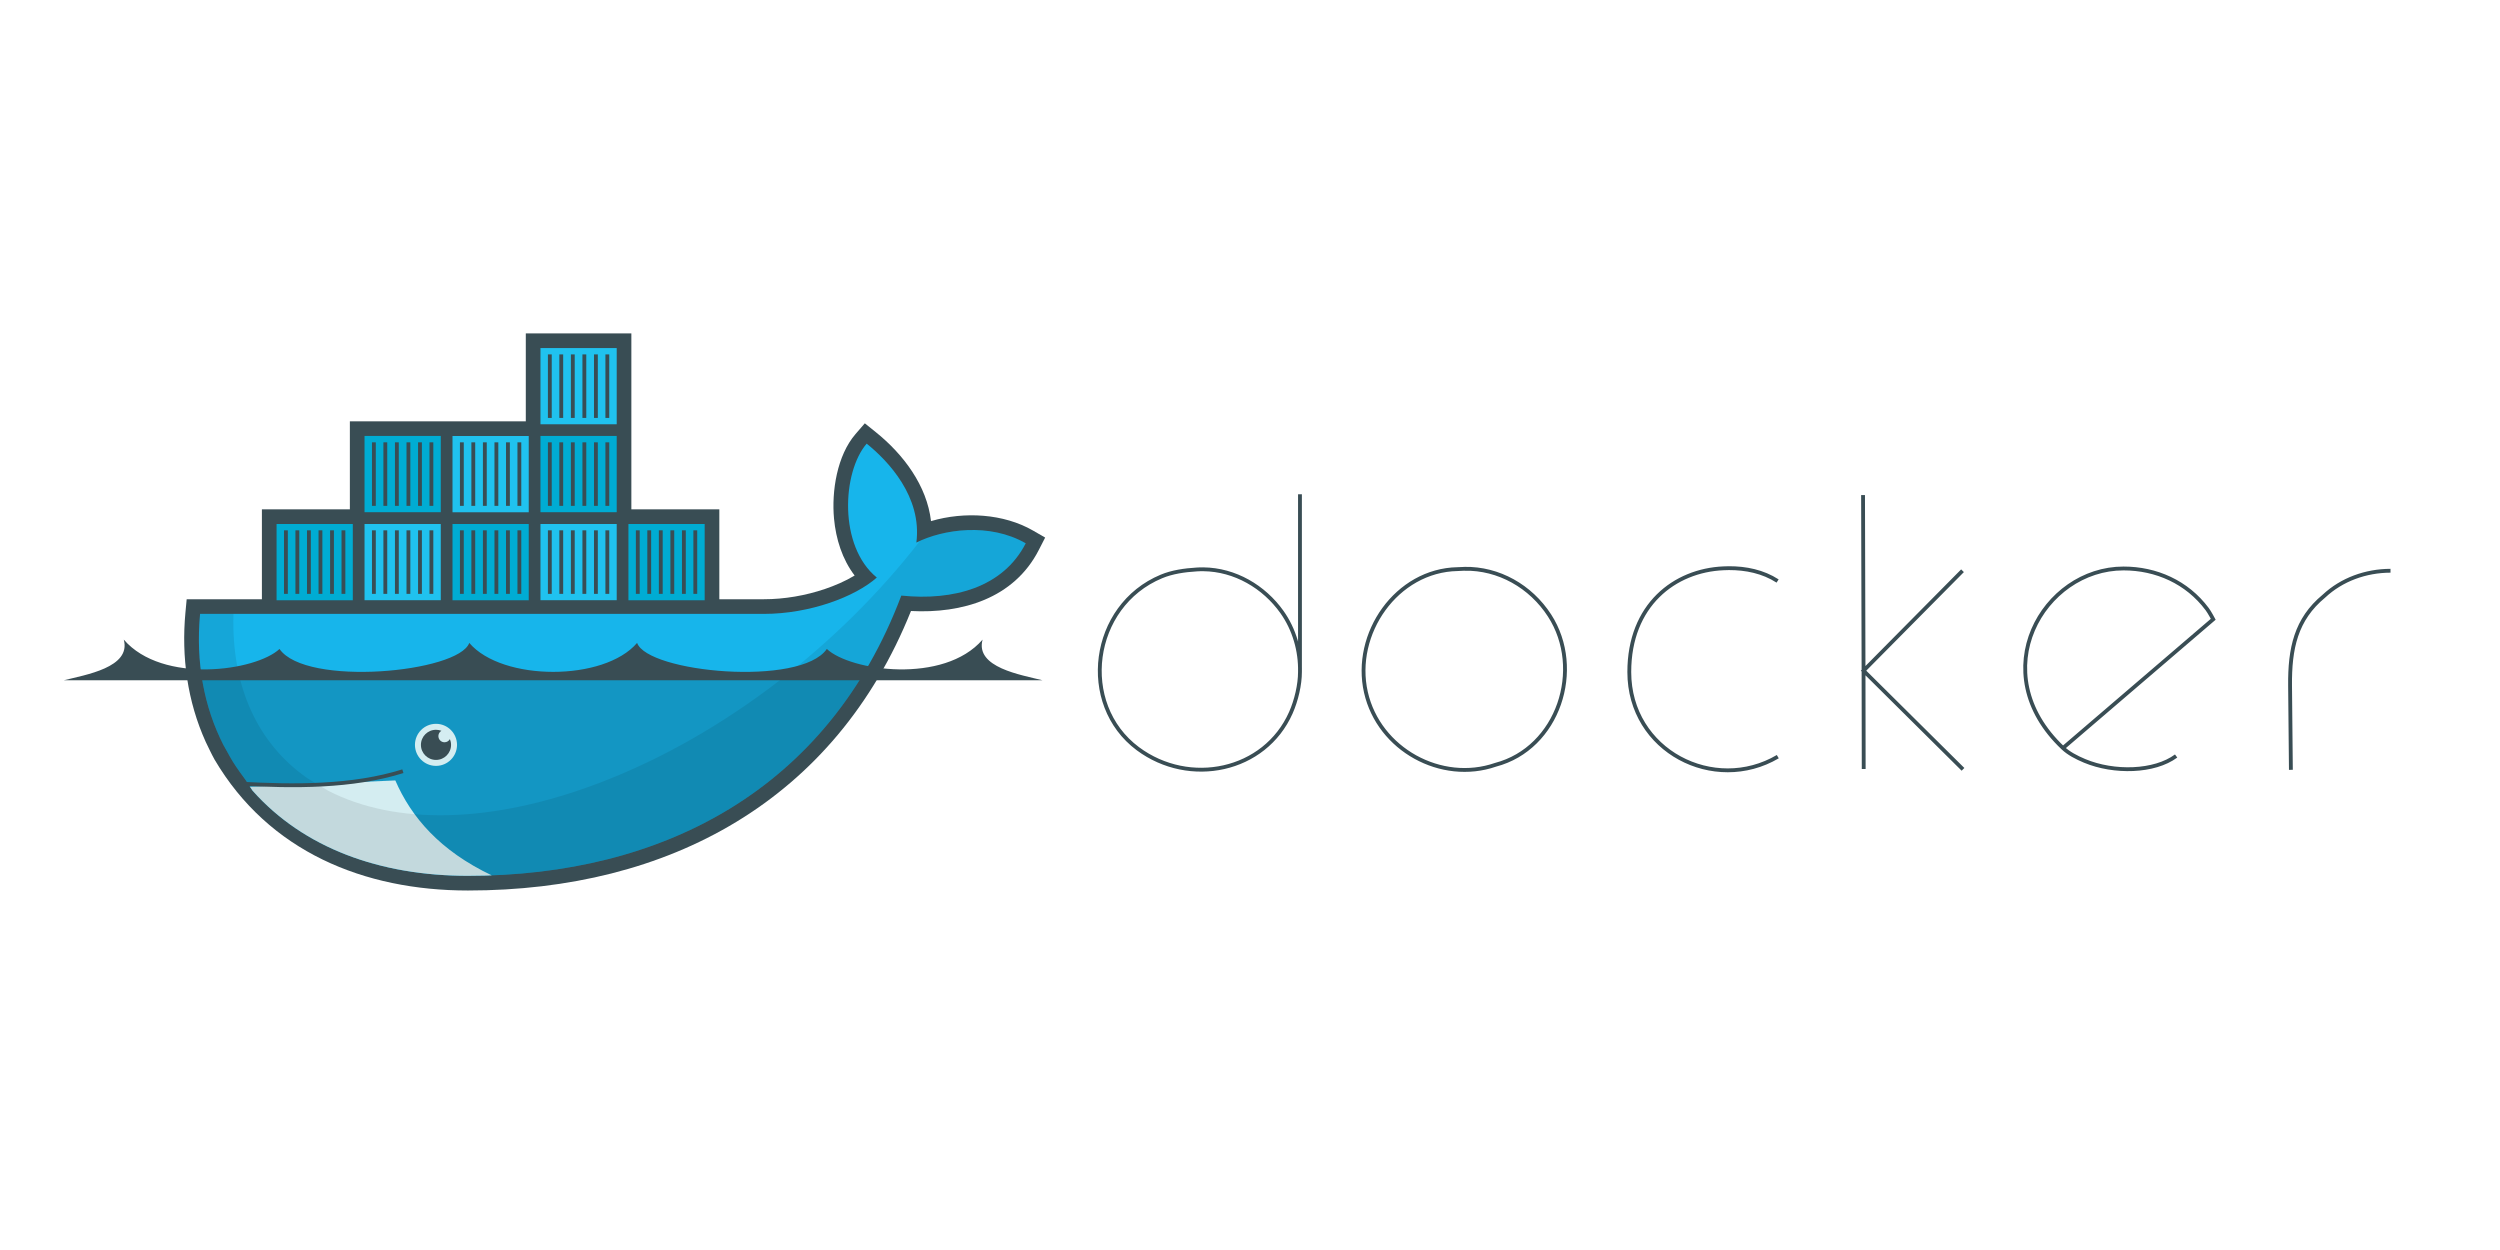
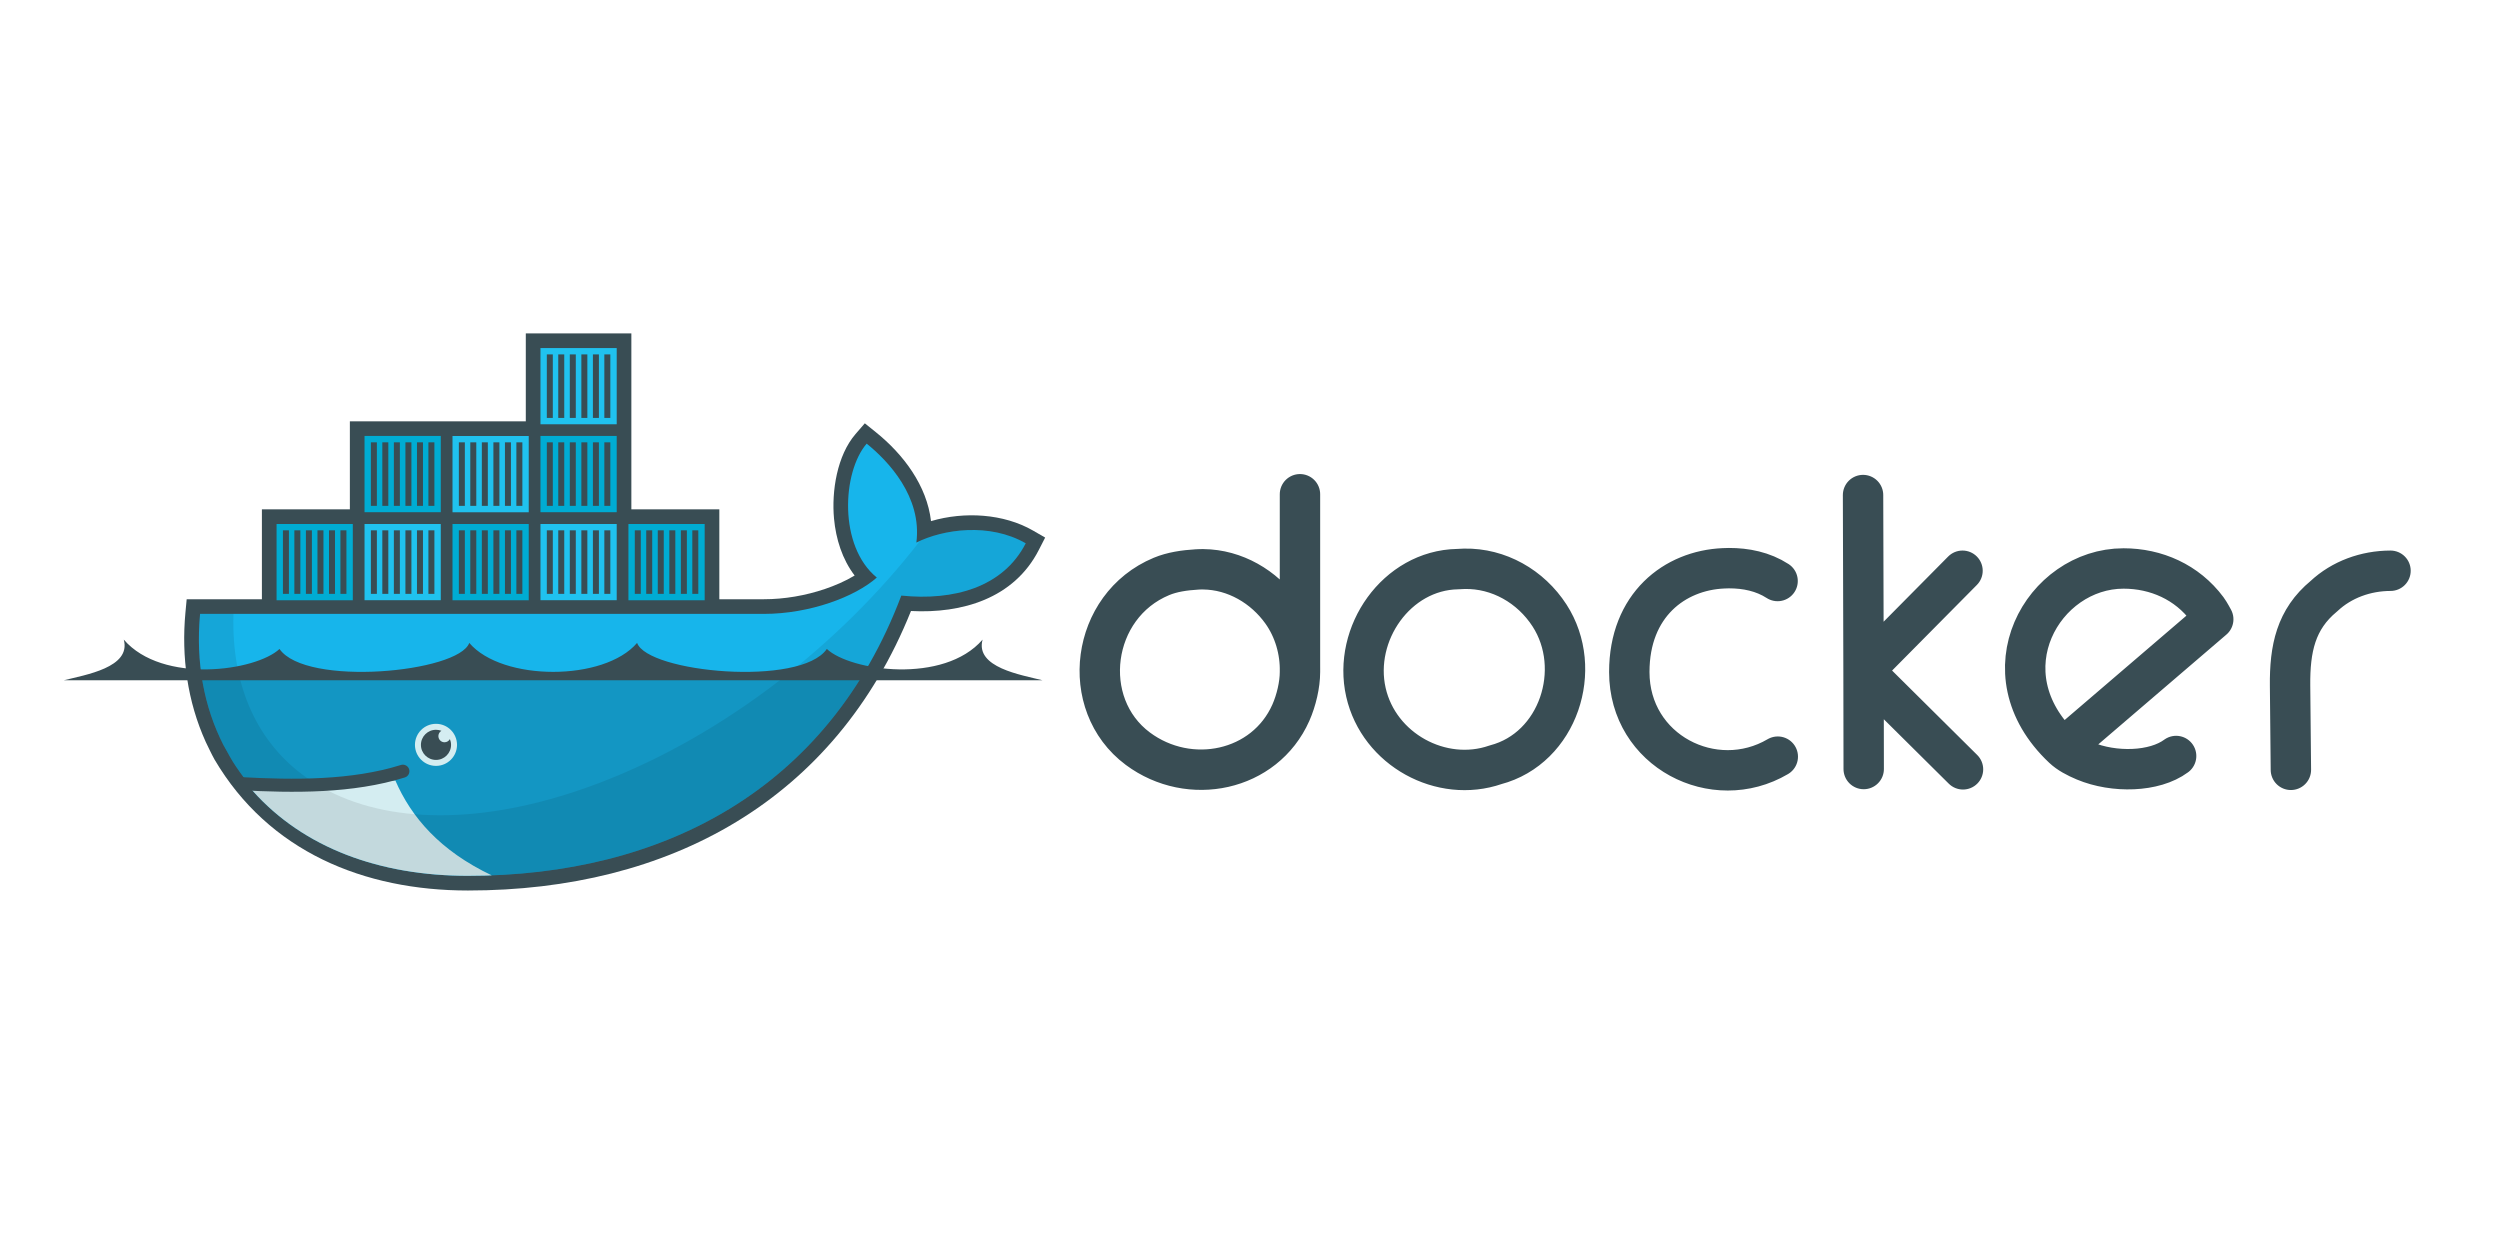
<svg xmlns="http://www.w3.org/2000/svg" xmlns:xlink="http://www.w3.org/1999/xlink" width="120" height="60">
  <defs>
    <clipPath id="A">
      <path d="M76 2v46H54v23H35.58l-.206 2c-1.15 12.53 1.036 24.088 6.063 33.97l1.688 3.03c1 1.817 2.2 3.523 3.438 5.188s1.686 2.583 2.47 3.688C62.32 133.8 82.13 141 105 141c50.648 0 93.633-22.438 112.656-72.844C231.153 69.54 244.1 66.08 250 54.563c-9.4-5.424-21.478-3.685-28.437-.187L240 2l-72 46h-23V2z" />
    </clipPath>
  </defs>
  <g transform="matrix(.184659 0 0 .184659 3.070472 31.69813)">
-     <path d="M467.82 28.24l-.042-25.558-.127-45.657M493.505-23.3L467.778 2.68l25.854 25.642m-172.347-25.3c.124-5.48-1.47-11.08-4.697-15.614-4.65-6.53-12.18-11-20.438-11.086-.55 0-1.096 0-1.65.042-3.265.202-6.427.655-9.225 1.82-18.4 7.656-21.66 33.208-6.136 44.77 13.445 10 33.002 5.924 39.775-9.35 1.43-3.228 2.37-7.297 2.37-10.58v-46.207M445.436-20.63c-3.8-2.462-8.255-3.35-12.652-3.343-.477 0-.967.024-1.396.042-12.713.547-24.5 9.53-24.5 26.954 0 20.6 22.088 31.718 38.6 22.003m74.135-2.243l39.056-33.47s-.95-1.797-1.566-2.623c-5.257-7.056-13.3-10.58-21.75-10.58-20.9 0-36.582 27.037-15.74 46.673 1.443 1.36 3.425 2.425 5.628 3.343 7.647 3.188 18.117 2.927 23.78-1.27m-185-48.663c-.593.01-1.182.074-1.777.085-15.855.3-27.286 16.76-23.823 32.032 3.375 14.883 19.634 23.696 33.682 18.83 16.36-4.3 23.03-24.9 14.048-38.802-4.913-7.6-13.24-12.313-22.13-12.144zm240.726.508c-6.42.017-12.673 2.266-17.307 6.6-7.308 6.03-8.894 13.647-8.8 23.273l.212 21.877" fill="none" strokeWidth="10.5" strokeLinejoin="round" stroke="#394d54" strokeLinecap="round" />
+     <path d="M467.82 28.24l-.042-25.558-.127-45.657M493.505-23.3L467.778 2.68l25.854 25.642m-172.347-25.3c.124-5.48-1.47-11.08-4.697-15.614-4.65-6.53-12.18-11-20.438-11.086-.55 0-1.096 0-1.65.042-3.265.202-6.427.655-9.225 1.82-18.4 7.656-21.66 33.208-6.136 44.77 13.445 10 33.002 5.924 39.775-9.35 1.43-3.228 2.37-7.297 2.37-10.58v-46.207M445.436-20.63c-3.8-2.462-8.255-3.35-12.652-3.343-.477 0-.967.024-1.396.042-12.713.547-24.5 9.53-24.5 26.954 0 20.6 22.088 31.718 38.6 22.003m74.135-2.243l39.056-33.47s-.95-1.797-1.566-2.623c-5.257-7.056-13.3-10.58-21.75-10.58-20.9 0-36.582 27.037-15.74 46.673 1.443 1.36 3.425 2.425 5.628 3.343 7.647 3.188 18.117 2.927 23.78-1.27m-185-48.663c-.593.01-1.182.074-1.777.085-15.855.3-27.286 16.76-23.823 32.032 3.375 14.883 19.634 23.696 33.682 18.83 16.36-4.3 23.03-24.9 14.048-38.802-4.913-7.6-13.24-12.313-22.13-12.144zm240.726.508c-6.42.017-12.673 2.266-17.307 6.6-7.308 6.03-8.894 13.647-8.8 23.273l.212 21.877" fill="none" stroke-width="10.5" stroke-linejoin="round" stroke="#394d54" stroke-linecap="round" />
    <path d="M147.488-39.268h22.866v23.375h11.562c5.34 0 10.83-.95 15.887-2.664 2.484-.842 5.273-2.015 7.724-3.5-3.228-4.214-4.876-9.536-5.36-14.78-.66-7.134.78-16.42 5.6-22.004l2.404-2.78 2.864 2.302c7.2 5.794 13.276 13.9 14.345 23.118 8.683-2.554 18.878-1.95 26.53 2.467l3.14 1.812-1.653 3.226C246.933-16.053 233.4-12.14 220.17-12.833c-19.796 49.31-62.897 72.653-115.156 72.653-27 0-51.77-10.093-65.876-34.047-.827-1.488-1.535-3.044-2.286-4.572C32.084 10.657 30.5-.894 31.574-12.436l.322-3.457H51.45v-23.375h22.866v-22.866h45.732V-85h27.44v45.732" fill="#394d54" />
    <g transform="translate(0 -85)" clip-path="url(#A)">
      <g id="B">
        <g id="C" transform="translate(0 -22.866)">
          <path d="M123.86 3.8h19.818v19.817H123.86z" fill="#00acd3" />
          <path d="M123.86 26.676h19.818v19.818H123.86z" fill="#20c2ef" />
-           <path id="D" d="M126.292 21.977V5.46m2.972 16.516V5.46m3.002 16.516V5.46m3.003 16.516V5.46m3.003 16.516V5.46m2.97 16.516V5.46" strokeWidth="1.56" stroke="#394d54" />
+           <path id="D" d="M126.292 21.977V5.46m2.972 16.516V5.46m3.002 16.516V5.46m3.003 16.516V5.46m3.003 16.516V5.46m2.97 16.516V5.46" stroke-width="1.56" stroke="#394d54" />
          <use xlink:href="#D" y="22.866" />
        </g>
        <use xlink:href="#C" transform="matrix(1 0 0 -1 22.866 4.572651)" />
      </g>
      <use xlink:href="#B" x="-91.464" y="45.732" />
      <use xlink:href="#B" x="-45.732" y="45.732" />
      <use xlink:href="#B" y="45.732" />
      <path d="M221.57 54.38c1.533-11.915-7.384-21.275-12.914-25.718-6.373 7.368-7.363 26.678 2.635 34.807-5.58 4.956-17.337 9.448-29.376 9.448H34C32.83 85.484 34 146 34 146h217l-.987-91.424c-9.4-5.424-21.484-3.694-28.443-.197" fill="#17b5eb" />
      <path d="M34 89v57h217V89" fill-opacity=".17" />
      <path d="M111.237 140.9c-13.54-6.425-20.972-15.16-25.107-24.694L45 118l21 28 45.237-5.1" fill="#d4edf1" />
      <path d="M222.5 53.938v.03c-20.86 26.9-50.783 50.38-82.906 62.72-28.655 11.008-53.638 11.06-70.875 2.22-1.856-1.048-3.676-2.212-5.5-3.312-12.637-8.832-19.754-23.44-19.156-42.687H34V146h217V50h-25z" fill-opacity=".085" />
    </g>
-     <path d="M45.625 32.03c14.165.775 29.282.914 42.47-3.22" fill="none" strokeWidth="3.4" stroke="#394d54" strokeLinecap="round" />
+     <path d="M45.625 32.03c14.165.775 29.282.914 42.47-3.22" fill="none" stroke-width="3.4" stroke="#394d54" stroke-linecap="round" />
    <path d="M102.17 21.96a5.47 5.47 0 0 1-5.467 5.467 5.47 5.47 0 0 1-5.468-5.467 5.47 5.47 0 0 1 5.468-5.468 5.47 5.47 0 0 1 5.467 5.468z" fill="#d4edf1" />
    <path d="M98.12 18.308a1.6 1.6 0 0 0 .798 2.981c.605 0 1.13-.336 1.402-.832.192.462.298.97.298 1.502 0 2.162-1.753 3.915-3.916 3.915s-3.916-1.753-3.916-3.915a3.92 3.92 0 0 1 3.916-3.917 3.91 3.91 0 0 1 1.418.265zM0 5.162h254.327c-5.538-1.405-17.52-3.302-15.545-10.56-10.07 11.652-34.353 8.174-40.48 2.43-6.825 9.898-46.555 6.136-49.326-1.575-8.556 10.04-35.067 10.04-43.623 0-2.772 7.7-42.5 11.473-49.327 1.575-6.128 5.746-30.4 9.223-40.48-2.43C17.522 1.86 5.54 3.758 0 5.162" fill="#394d54" />
  </g>
</svg>
